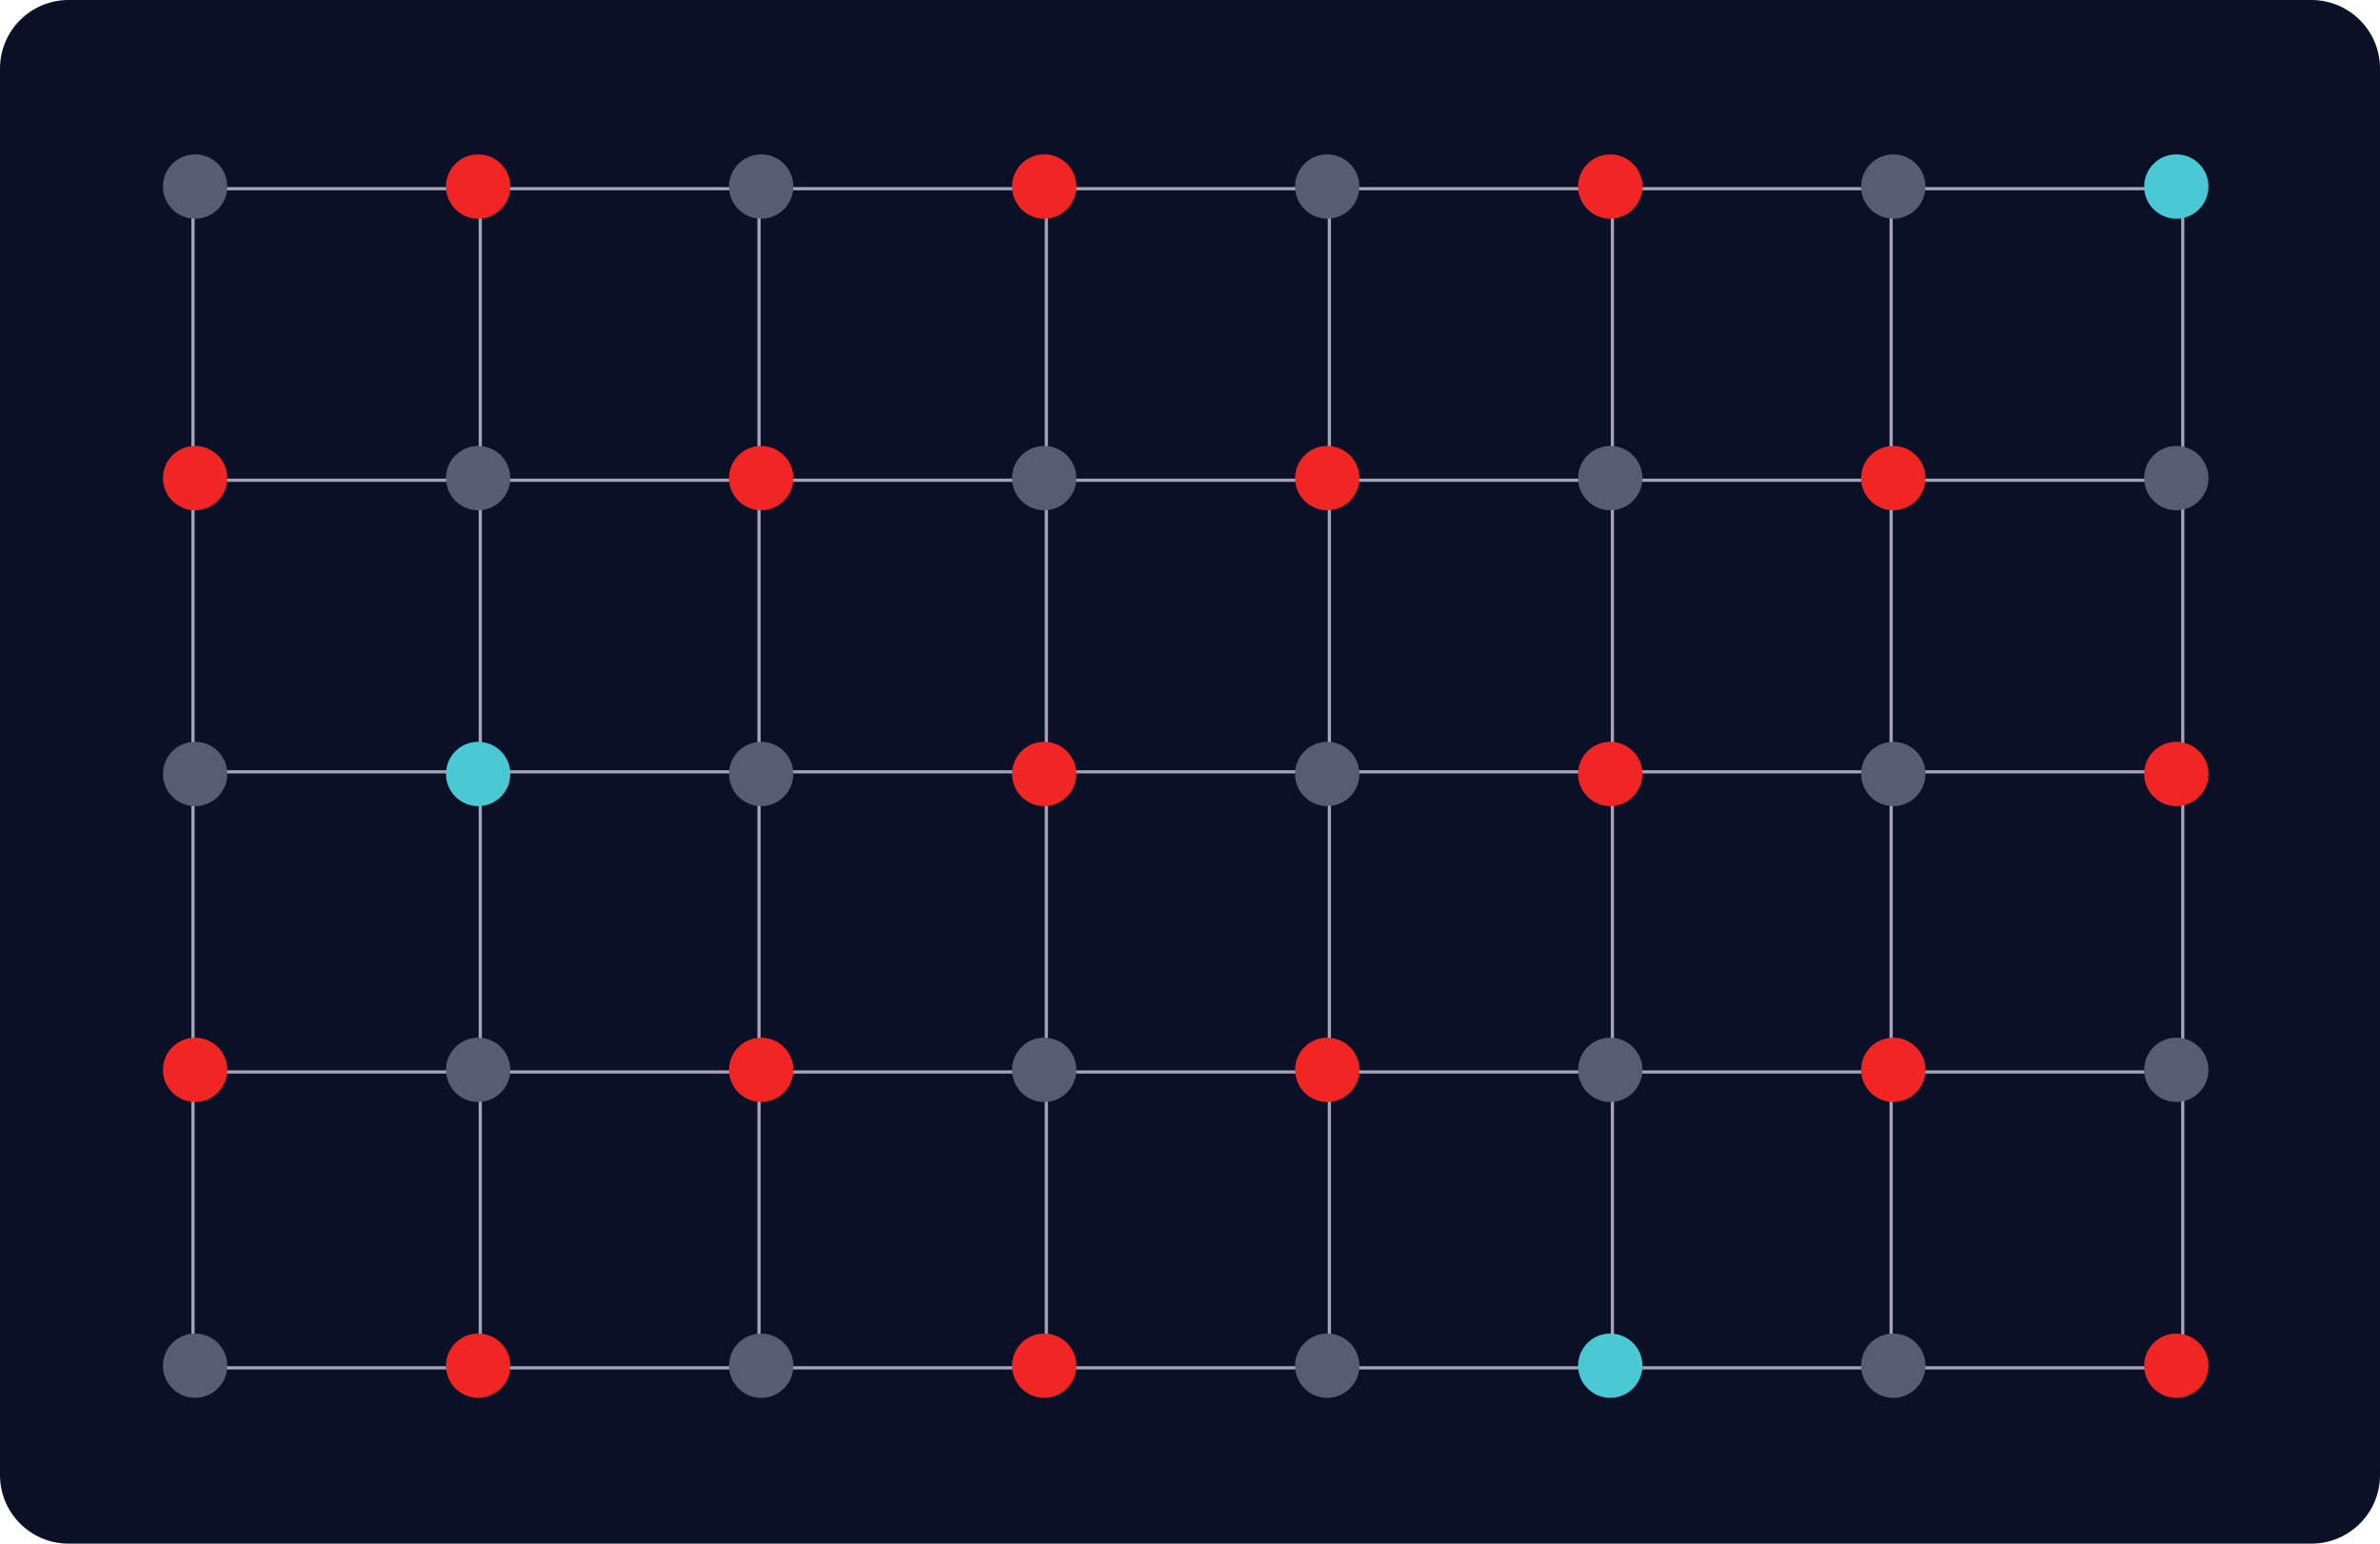
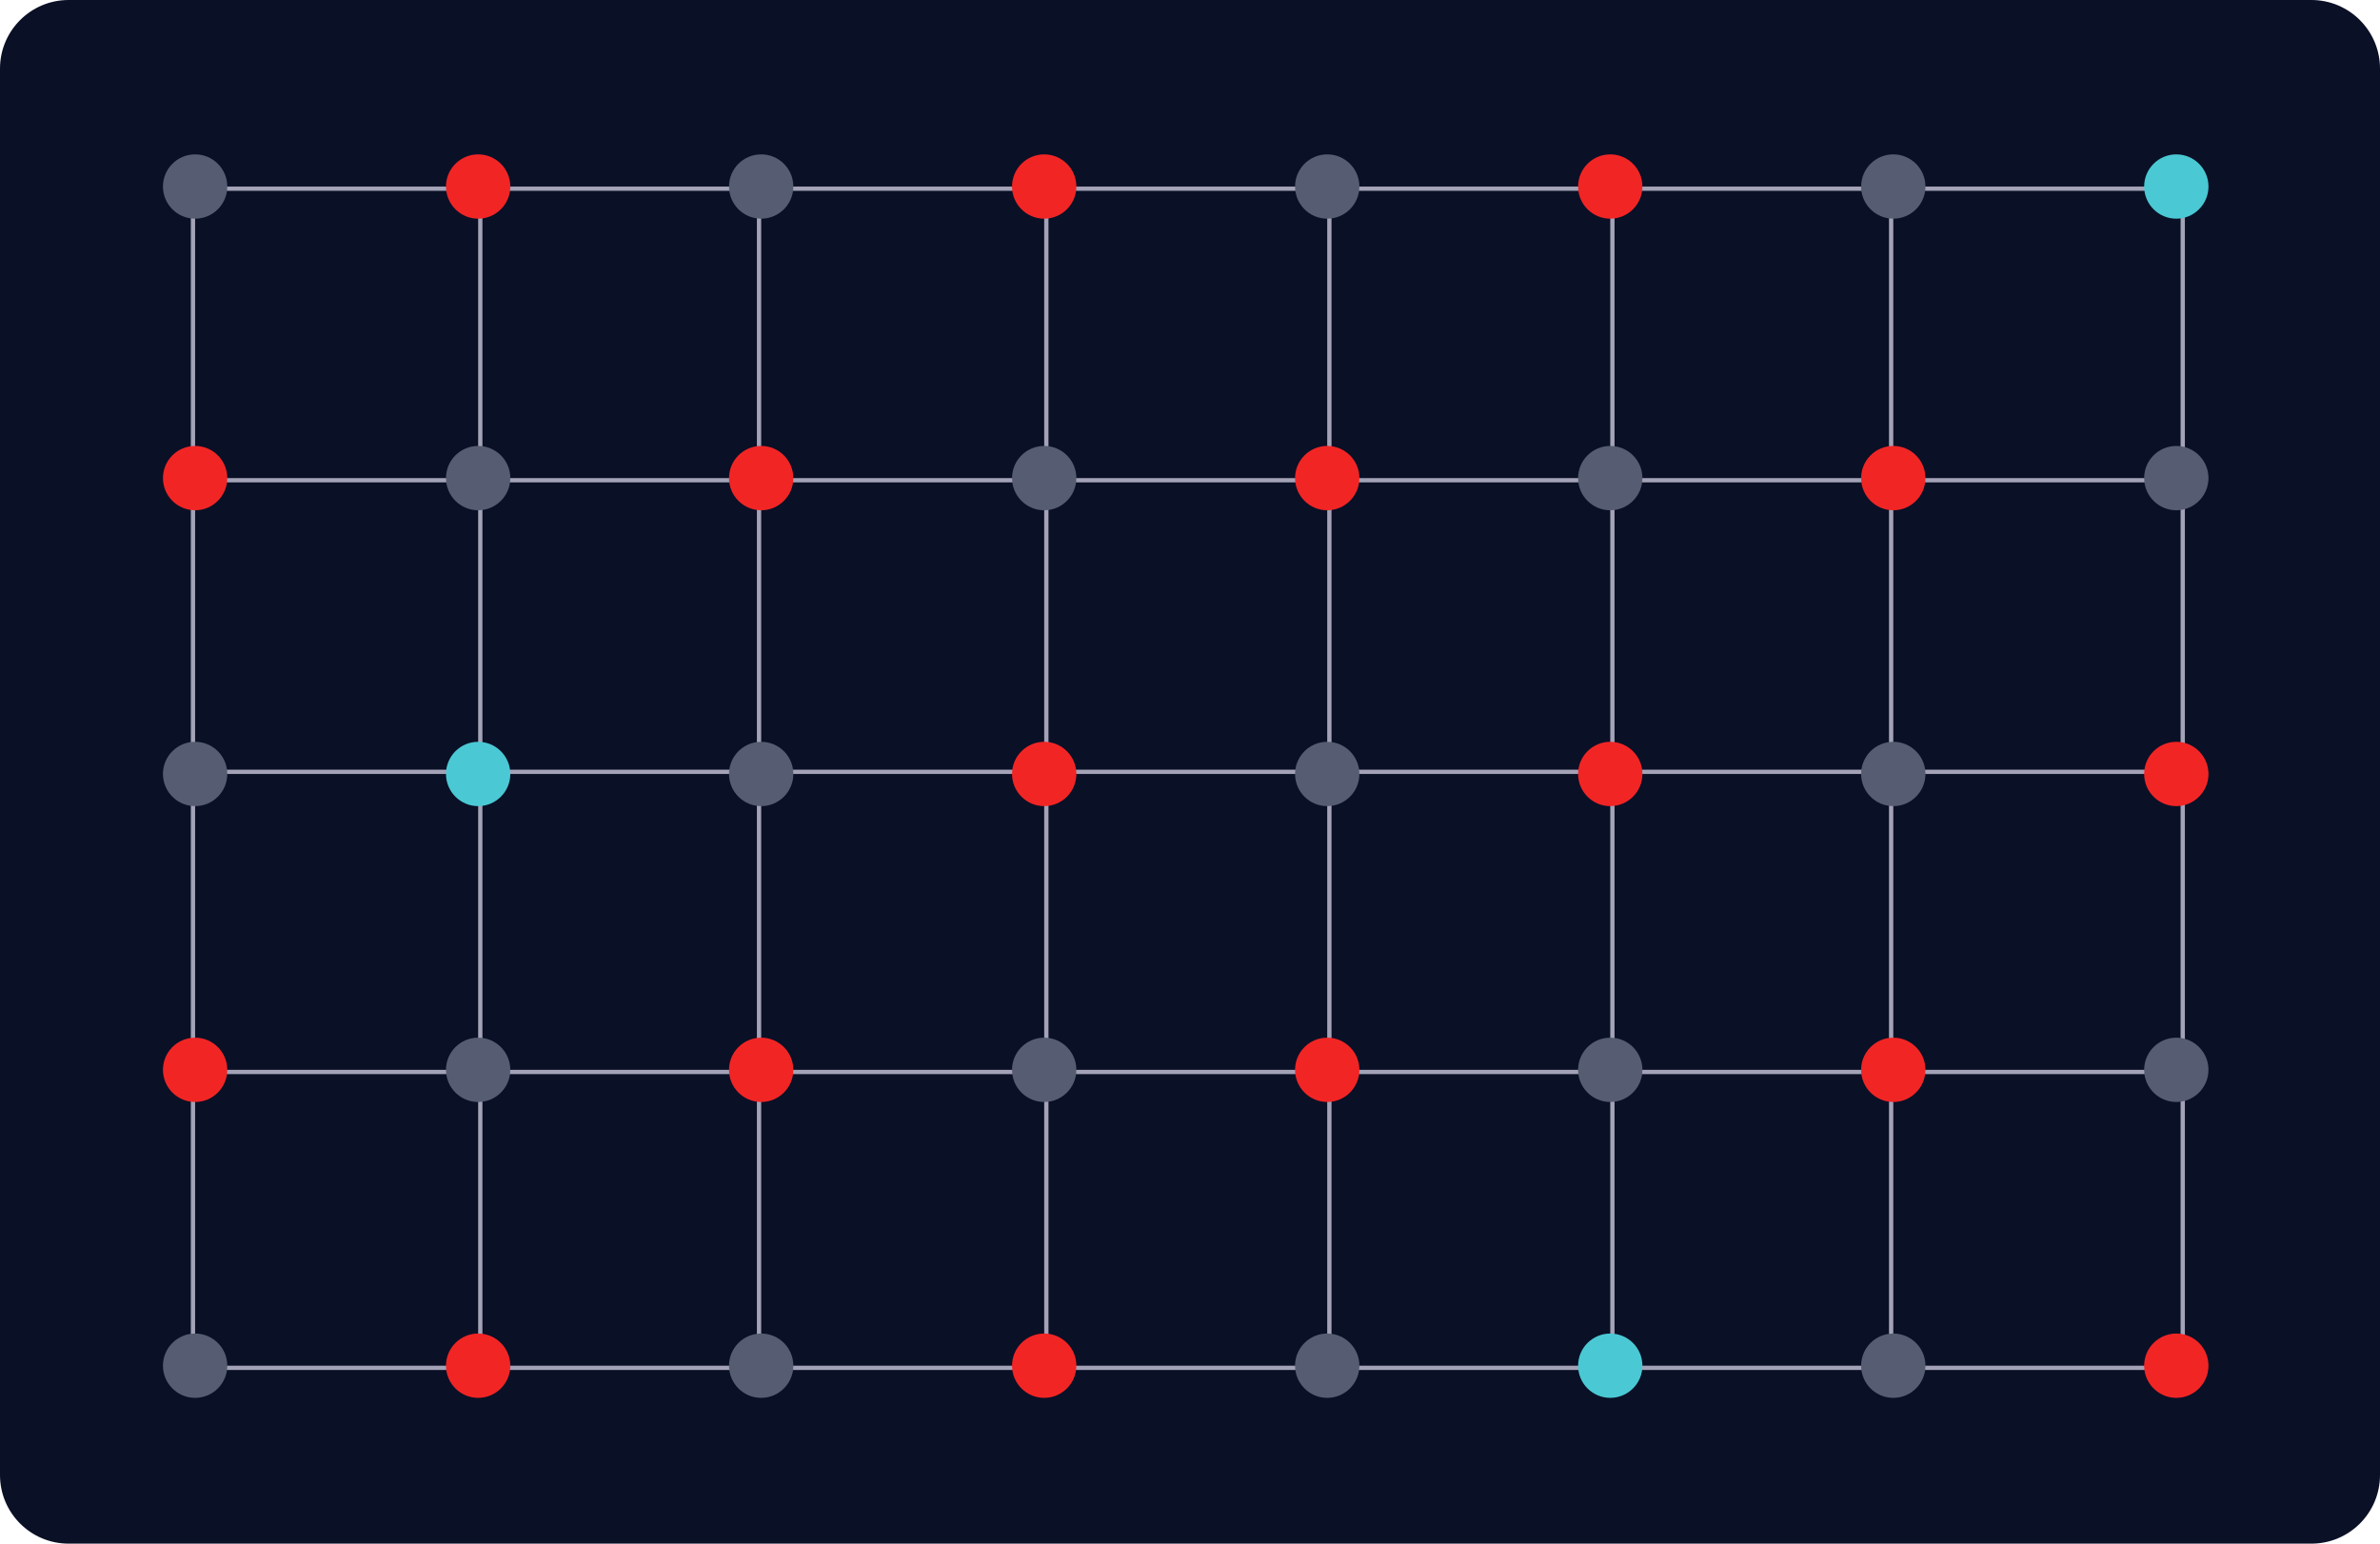
<svg xmlns="http://www.w3.org/2000/svg" width="555" height="360" viewBox="0 0 555 360" fill="none">
  <rect width="555" height="360" rx="16" fill="#0A1026" />
-   <path d="M45 43V319" stroke="#A3A2B7" stroke-width="0.75" />
-   <path d="M112 43V319" stroke="#A3A2B7" stroke-width="0.75" />
-   <path d="M177 43V319" stroke="#A3A2B7" stroke-width="0.75" />
-   <path d="M244 43V319" stroke="#A3A2B7" stroke-width="0.75" />
-   <path d="M310 43V319" stroke="#A3A2B7" stroke-width="0.75" />
-   <path d="M376 43V319" stroke="#A3A2B7" stroke-width="0.75" />
-   <path d="M441 43V319" stroke="#A3A2B7" stroke-width="0.75" />
-   <path d="M509 43V319" stroke="#A3A2B7" stroke-width="0.75" />
-   <path d="M46 44H509.5" stroke="#A3A2B7" stroke-width="0.75" />
-   <path d="M46 250H509.5" stroke="#A3A2B7" stroke-width="0.75" />
-   <path d="M46 319H509.5" stroke="#A3A2B7" stroke-width="0.75" />
-   <path d="M46 180H509.5" stroke="#A3A2B7" stroke-width="0.75" />
-   <path d="M46 112H509.5" stroke="#A3A2B7" stroke-width="0.75" />
+   <path d="M45 43V319" stroke="#A3A2B7" strokeWidth="0.75" />
+   <path d="M112 43V319" stroke="#A3A2B7" strokeWidth="0.75" />
+   <path d="M177 43V319" stroke="#A3A2B7" strokeWidth="0.75" />
+   <path d="M244 43V319" stroke="#A3A2B7" strokeWidth="0.75" />
+   <path d="M310 43V319" stroke="#A3A2B7" strokeWidth="0.75" />
+   <path d="M376 43V319" stroke="#A3A2B7" strokeWidth="0.75" />
+   <path d="M441 43V319" stroke="#A3A2B7" strokeWidth="0.75" />
+   <path d="M509 43V319" stroke="#A3A2B7" strokeWidth="0.75" />
+   <path d="M46 44H509.5" stroke="#A3A2B7" strokeWidth="0.75" />
+   <path d="M46 250H509.5" stroke="#A3A2B7" strokeWidth="0.75" />
+   <path d="M46 319H509.5" stroke="#A3A2B7" strokeWidth="0.75" />
+   <path d="M46 180H509.5" stroke="#A3A2B7" strokeWidth="0.75" />
+   <path d="M46 112H509.5" stroke="#A3A2B7" strokeWidth="0.75" />
  <circle cx="45.5" cy="111.5" r="7.5" fill="#F22525" />
  <circle cx="441.5" cy="111.5" r="7.5" fill="#F22525" />
  <circle cx="309.5" cy="111.5" r="7.5" fill="#F22525" />
  <circle cx="45.5" cy="43.5" r="7.5" fill="#565D72" />
  <circle cx="441.5" cy="43.5" r="7.5" fill="#565D72" />
  <circle cx="45.5" cy="318.5" r="7.5" fill="#565D72" />
  <circle cx="441.5" cy="318.5" r="7.5" fill="#565D72" />
  <circle cx="309.5" cy="43.5" r="7.5" fill="#565D72" />
  <circle cx="309.5" cy="318.5" r="7.5" fill="#565D72" />
  <circle cx="111.5" cy="111.5" r="7.5" fill="#565D72" />
  <circle cx="507.5" cy="111.5" r="7.5" fill="#565D72" />
  <circle cx="375.5" cy="111.5" r="7.5" fill="#565D72" />
  <circle cx="111.5" cy="43.5" r="7.5" fill="#F22525" />
  <circle cx="507.5" cy="43.5" r="7.5" fill="#4AC9D4" />
  <circle cx="111.5" cy="318.5" r="7.5" fill="#F22525" />
  <circle cx="507.5" cy="318.5" r="7.5" fill="#F22525" />
  <circle cx="375.5" cy="43.5" r="7.5" fill="#F22525" />
  <circle cx="375.5" cy="318.5" r="7.5" fill="#4AC9D4" />
  <circle cx="177.5" cy="111.5" r="7.5" fill="#F22525" />
  <circle cx="177.5" cy="43.5" r="7.5" fill="#565D72" />
  <circle cx="177.5" cy="318.5" r="7.5" fill="#565D72" />
  <circle cx="243.5" cy="111.5" r="7.5" fill="#565D72" />
  <circle cx="243.5" cy="43.5" r="7.5" fill="#F22525" />
  <circle cx="243.5" cy="318.5" r="7.5" fill="#F22525" />
  <circle cx="45.5" cy="249.5" r="7.5" fill="#F22525" />
  <circle cx="441.5" cy="249.5" r="7.5" fill="#F22525" />
  <circle cx="309.5" cy="249.5" r="7.5" fill="#F22525" />
  <circle cx="45.5" cy="180.5" r="7.5" fill="#565D72" />
  <circle cx="441.5" cy="180.5" r="7.5" fill="#565D72" />
  <circle cx="309.5" cy="180.5" r="7.5" fill="#565D72" />
  <circle cx="111.5" cy="249.5" r="7.5" fill="#565D72" />
  <circle cx="507.5" cy="249.5" r="7.5" fill="#565D72" />
  <circle cx="375.5" cy="249.5" r="7.5" fill="#565D72" />
  <circle cx="111.5" cy="180.5" r="7.5" fill="#4AC9D4" />
  <circle cx="507.5" cy="180.5" r="7.5" fill="#F22525" />
  <circle cx="375.5" cy="180.5" r="7.5" fill="#F22525" />
  <circle cx="177.5" cy="249.5" r="7.5" fill="#F22525" />
  <circle cx="177.5" cy="180.5" r="7.5" fill="#565D72" />
  <circle cx="243.5" cy="249.5" r="7.5" fill="#565D72" />
  <circle cx="243.5" cy="180.5" r="7.5" fill="#F22525" />
</svg>
